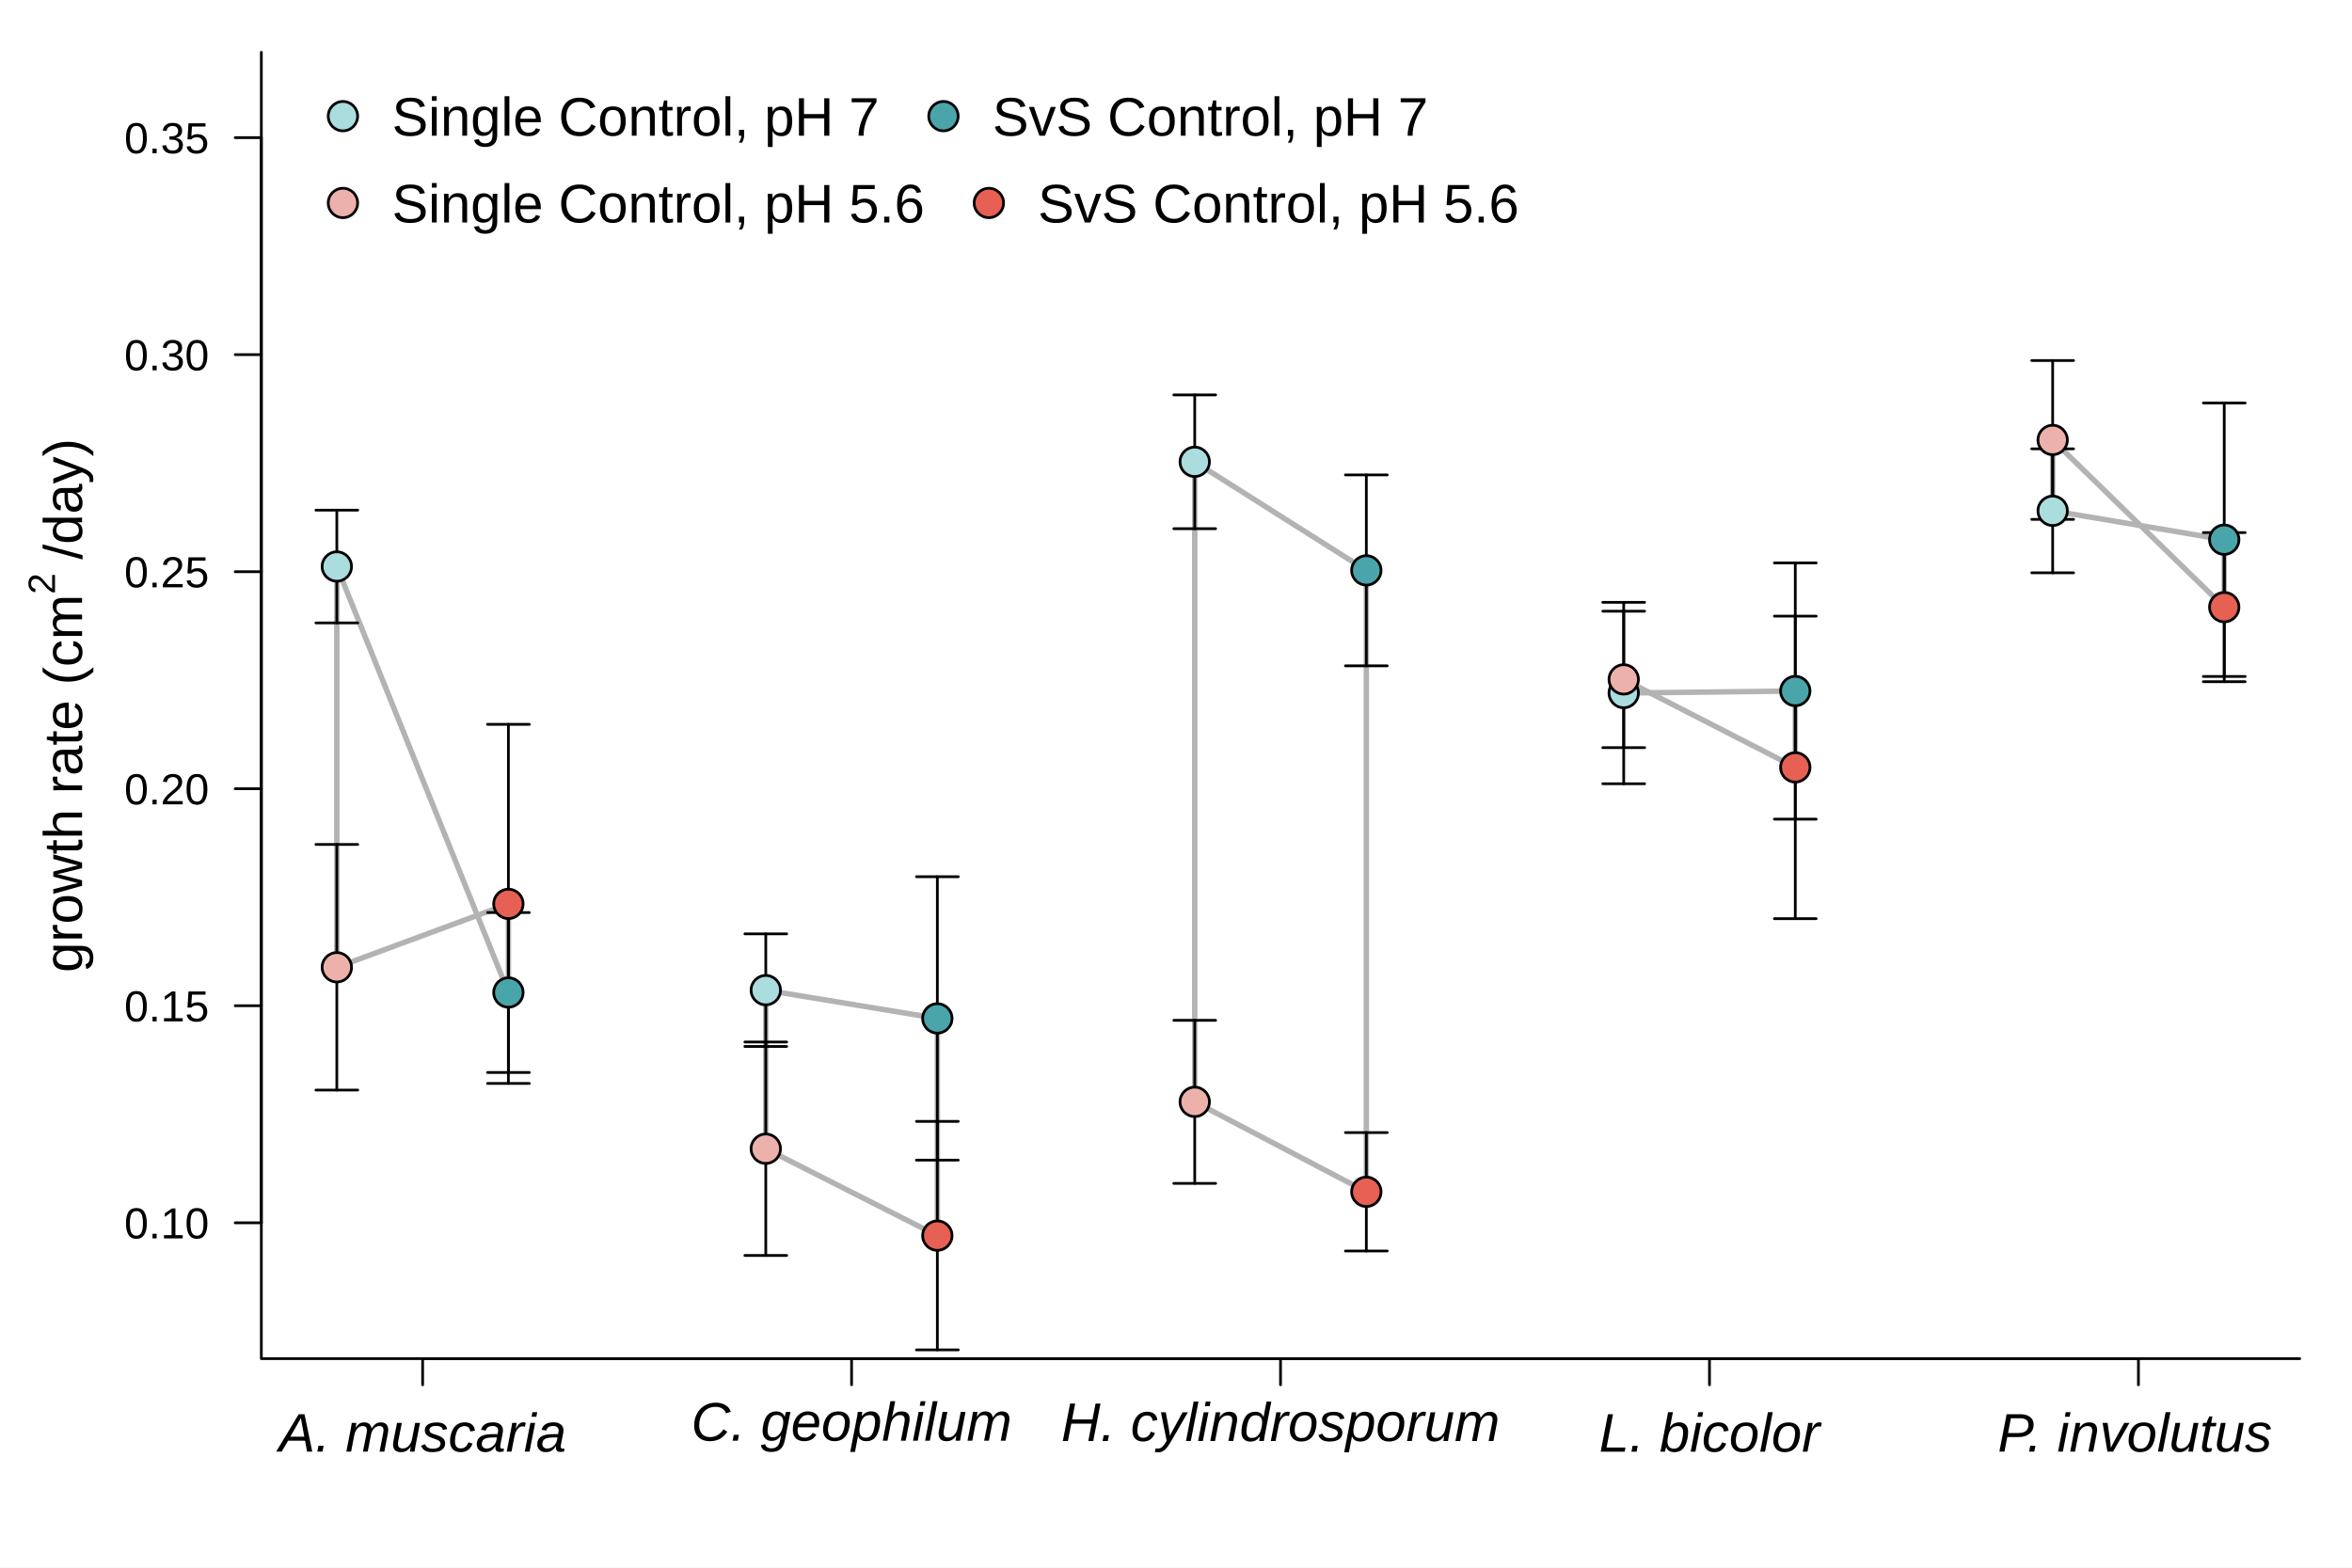
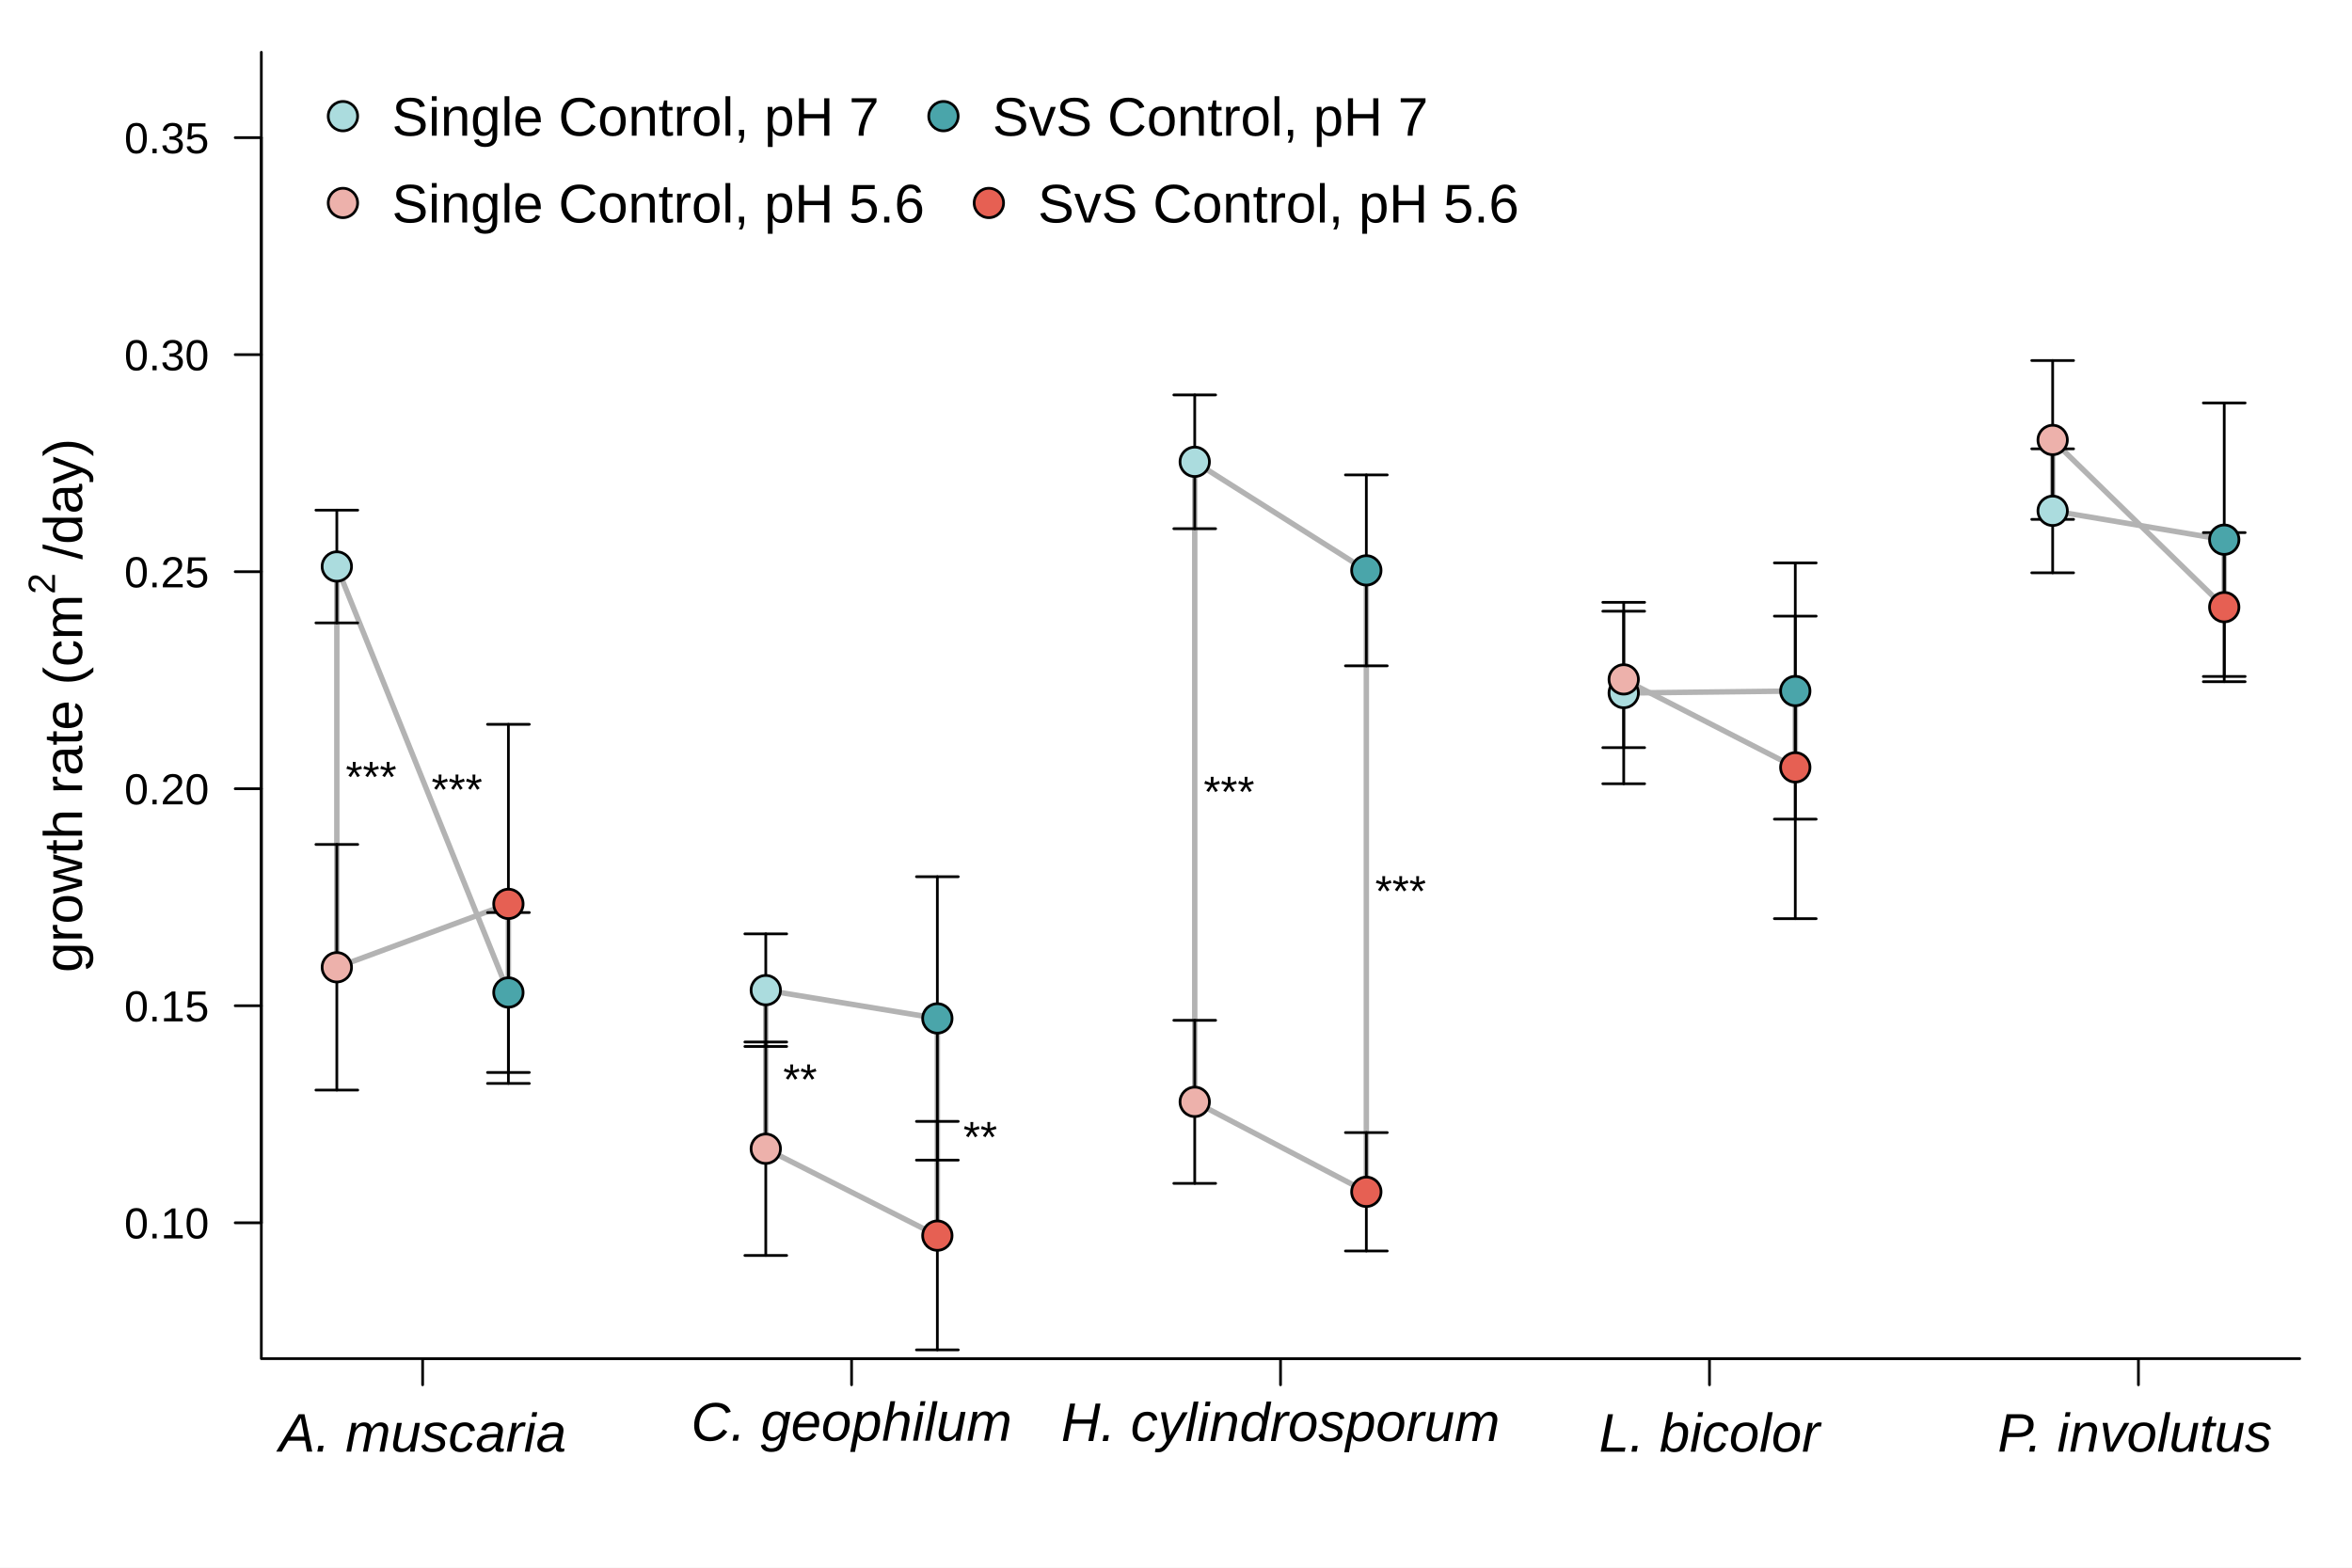
<svg xmlns="http://www.w3.org/2000/svg" class="svglite" width="648.00pt" height="432.00pt" viewBox="0 0 648.00 432.00">
  <defs>
    <style type="text/css">
    .svglite line, .svglite polyline, .svglite polygon, .svglite path, .svglite rect, .svglite circle {
      fill: none;
      stroke: #000000;
      stroke-linecap: round;
      stroke-linejoin: round;
      stroke-miterlimit: 10.00;
    }
    .svglite text {
      white-space: pre;
    }
  </style>
  </defs>
  <rect width="100%" height="100%" style="stroke: none; fill: #FFFFFF;" />
  <defs>
    <clipPath id="cpMC4wMHw2NDguMDB8MC4wMHw0MzIuMDA=">
      <rect x="0.00" y="0.00" width="648.00" height="432.00" />
    </clipPath>
  </defs>
  <g clip-path="url(#cpMC4wMHw2NDguMDB8MC4wMHw0MzIuMDA=)">
    <line x1="72.00" y1="336.96" x2="72.00" y2="37.93" style="stroke-width: 0.75;" />
    <line x1="72.00" y1="336.96" x2="64.80" y2="336.96" style="stroke-width: 0.75;" />
    <line x1="72.00" y1="277.15" x2="64.80" y2="277.15" style="stroke-width: 0.75;" />
    <line x1="72.00" y1="217.35" x2="64.80" y2="217.35" style="stroke-width: 0.75;" />
    <line x1="72.00" y1="157.54" x2="64.80" y2="157.54" style="stroke-width: 0.75;" />
    <line x1="72.00" y1="97.73" x2="64.80" y2="97.73" style="stroke-width: 0.75;" />
    <line x1="72.00" y1="37.93" x2="64.80" y2="37.93" style="stroke-width: 0.75;" />
    <text x="57.60" y="341.26" text-anchor="end" style="font-size: 12.00px; font-family: &quot;Arial&quot;;" textLength="23.36px" lengthAdjust="spacingAndGlyphs">0.10</text>
    <text x="57.60" y="281.46" text-anchor="end" style="font-size: 12.00px; font-family: &quot;Arial&quot;;" textLength="23.36px" lengthAdjust="spacingAndGlyphs">0.15</text>
    <text x="57.60" y="221.65" text-anchor="end" style="font-size: 12.00px; font-family: &quot;Arial&quot;;" textLength="23.36px" lengthAdjust="spacingAndGlyphs">0.20</text>
    <text x="57.60" y="161.84" text-anchor="end" style="font-size: 12.00px; font-family: &quot;Arial&quot;;" textLength="23.36px" lengthAdjust="spacingAndGlyphs">0.25</text>
    <text x="57.60" y="102.04" text-anchor="end" style="font-size: 12.00px; font-family: &quot;Arial&quot;;" textLength="23.36px" lengthAdjust="spacingAndGlyphs">0.30</text>
    <text x="57.60" y="42.23" text-anchor="end" style="font-size: 12.00px; font-family: &quot;Arial&quot;;" textLength="23.36px" lengthAdjust="spacingAndGlyphs">0.35</text>
    <polyline points="72.00,14.40 72.00,374.40 633.60,374.40 " style="stroke-width: 0.75;" />
    <text transform="translate(22.61,267.98) rotate(-90)" style="font-size: 15.00px; font-family: &quot;Arial&quot;;" textLength="104.22px" lengthAdjust="spacingAndGlyphs">growth rate (cm</text>
    <text transform="translate(15.15,163.76) rotate(-90)" style="font-size: 10.50px; font-family: &quot;Arial&quot;;" textLength="5.84px" lengthAdjust="spacingAndGlyphs">2</text>
    <text transform="translate(22.61,157.92) rotate(-90)" style="font-size: 15.00px; font-family: &quot;Symbol&quot;;" textLength="3.75px" lengthAdjust="spacingAndGlyphs"> </text>
    <text transform="translate(22.61,154.17) rotate(-90)" style="font-size: 15.00px; font-family: &quot;Arial&quot;;" textLength="33.36px" lengthAdjust="spacingAndGlyphs">/day)</text>
  </g>
  <defs>
    <clipPath id="cpNzIuMDB8NjMzLjYwfDE0LjQwfDM3NC40MA==">
      <rect x="72.00" y="14.40" width="561.60" height="360.00" />
    </clipPath>
  </defs>
  <g clip-path="url(#cpNzIuMDB8NjMzLjYwfDE0LjQwfDM3NC40MA==)">
    <line x1="140.07" y1="273.50" x2="92.80" y2="156.11" style="stroke-width: 1.50; stroke: #B3B3B3;" />
    <line x1="258.25" y1="280.64" x2="210.98" y2="272.85" style="stroke-width: 1.50; stroke: #B3B3B3;" />
    <line x1="376.44" y1="157.18" x2="329.16" y2="127.26" style="stroke-width: 1.50; stroke: #B3B3B3;" />
    <line x1="494.62" y1="190.42" x2="447.35" y2="190.98" style="stroke-width: 1.50; stroke: #B3B3B3;" />
    <line x1="612.80" y1="148.72" x2="565.53" y2="140.76" style="stroke-width: 1.50; stroke: #B3B3B3;" />
    <line x1="140.07" y1="249.08" x2="92.80" y2="266.55" style="stroke-width: 1.50; stroke: #B3B3B3;" />
    <line x1="258.25" y1="340.50" x2="210.98" y2="316.55" style="stroke-width: 1.50; stroke: #B3B3B3;" />
    <line x1="376.44" y1="328.42" x2="329.16" y2="303.63" style="stroke-width: 1.50; stroke: #B3B3B3;" />
    <line x1="494.62" y1="211.46" x2="447.35" y2="187.22" style="stroke-width: 1.50; stroke: #B3B3B3;" />
    <line x1="612.80" y1="167.31" x2="565.53" y2="121.24" style="stroke-width: 1.50; stroke: #B3B3B3;" />
    <line x1="140.07" y1="249.08" x2="140.07" y2="273.50" style="stroke-width: 1.50; stroke: #B3B3B3;" />
    <line x1="258.25" y1="340.50" x2="258.25" y2="280.64" style="stroke-width: 1.50; stroke: #B3B3B3;" />
    <line x1="376.44" y1="328.42" x2="376.44" y2="157.18" style="stroke-width: 1.50; stroke: #B3B3B3;" />
    <line x1="494.62" y1="211.46" x2="494.62" y2="190.42" style="stroke-width: 1.50; stroke: #B3B3B3;" />
    <line x1="612.80" y1="167.31" x2="612.80" y2="148.72" style="stroke-width: 1.50; stroke: #B3B3B3;" />
    <line x1="92.80" y1="266.55" x2="92.80" y2="156.11" style="stroke-width: 1.50; stroke: #B3B3B3;" />
    <line x1="210.98" y1="316.55" x2="210.98" y2="272.85" style="stroke-width: 1.50; stroke: #B3B3B3;" />
    <line x1="329.16" y1="303.63" x2="329.16" y2="127.26" style="stroke-width: 1.50; stroke: #B3B3B3;" />
    <line x1="447.35" y1="187.22" x2="447.35" y2="190.98" style="stroke-width: 1.50; stroke: #B3B3B3;" />
    <line x1="565.53" y1="121.24" x2="565.53" y2="140.76" style="stroke-width: 1.50; stroke: #B3B3B3;" />
    <line x1="92.80" y1="140.58" x2="92.80" y2="171.65" style="stroke-width: 0.75;" />
    <polyline points="98.56,140.58 92.80,140.58 87.04,140.58 " style="stroke-width: 0.75;" />
    <polyline points="87.04,171.65 92.80,171.65 98.56,171.65 " style="stroke-width: 0.75;" />
    <line x1="140.07" y1="251.47" x2="140.07" y2="295.54" style="stroke-width: 0.75;" />
    <polyline points="145.83,251.47 140.07,251.47 134.31,251.47 " style="stroke-width: 0.75;" />
    <polyline points="134.31,295.54 140.07,295.54 145.83,295.54 " style="stroke-width: 0.75;" />
    <line x1="210.98" y1="257.34" x2="210.98" y2="288.37" style="stroke-width: 0.75;" />
    <polyline points="216.74,257.34 210.98,257.34 205.22,257.34 " style="stroke-width: 0.75;" />
    <polyline points="205.22,288.37 210.98,288.37 216.74,288.37 " style="stroke-width: 0.75;" />
    <line x1="258.25" y1="241.59" x2="258.25" y2="319.69" style="stroke-width: 0.75;" />
    <polyline points="264.01,241.59 258.25,241.59 252.49,241.59 " style="stroke-width: 0.75;" />
    <polyline points="252.49,319.69 258.25,319.69 264.01,319.69 " style="stroke-width: 0.75;" />
    <line x1="329.16" y1="108.83" x2="329.16" y2="145.69" style="stroke-width: 0.75;" />
    <polyline points="334.92,108.83 329.16,108.83 323.40,108.83 " style="stroke-width: 0.75;" />
    <polyline points="323.40,145.69 329.16,145.69 334.92,145.69 " style="stroke-width: 0.75;" />
    <line x1="376.44" y1="130.87" x2="376.44" y2="183.48" style="stroke-width: 0.75;" />
    <polyline points="382.20,130.87 376.44,130.87 370.68,130.87 " style="stroke-width: 0.75;" />
    <polyline points="370.68,183.48 376.44,183.48 382.20,183.48 " style="stroke-width: 0.75;" />
    <line x1="447.35" y1="165.98" x2="447.35" y2="215.97" style="stroke-width: 0.75;" />
    <polyline points="453.11,165.98 447.35,165.98 441.59,165.98 " style="stroke-width: 0.75;" />
    <polyline points="441.59,215.97 447.35,215.97 453.11,215.97 " style="stroke-width: 0.75;" />
    <line x1="494.62" y1="155.12" x2="494.62" y2="225.73" style="stroke-width: 0.75;" />
    <polyline points="500.38,155.12 494.62,155.12 488.86,155.12 " style="stroke-width: 0.75;" />
    <polyline points="488.86,225.73 494.62,225.73 500.38,225.73 " style="stroke-width: 0.75;" />
    <line x1="565.53" y1="123.68" x2="565.53" y2="157.84" style="stroke-width: 0.75;" />
    <polyline points="571.29,123.68 565.53,123.68 559.77,123.68 " style="stroke-width: 0.75;" />
    <polyline points="559.77,157.84 565.53,157.84 571.29,157.84 " style="stroke-width: 0.75;" />
    <line x1="612.80" y1="111.04" x2="612.80" y2="186.41" style="stroke-width: 0.75;" />
    <polyline points="618.56,111.04 612.80,111.04 607.04,111.04 " style="stroke-width: 0.75;" />
    <polyline points="607.04,186.41 612.80,186.41 618.56,186.41 " style="stroke-width: 0.75;" />
    <line x1="92.80" y1="232.70" x2="92.80" y2="300.39" style="stroke-width: 0.75;" />
    <polyline points="98.56,232.70 92.80,232.70 87.04,232.70 " style="stroke-width: 0.75;" />
    <polyline points="87.04,300.39 92.80,300.39 98.56,300.39 " style="stroke-width: 0.75;" />
    <line x1="140.07" y1="199.60" x2="140.07" y2="298.56" style="stroke-width: 0.75;" />
    <polyline points="145.83,199.60 140.07,199.60 134.31,199.60 " style="stroke-width: 0.75;" />
    <polyline points="134.31,298.56 140.07,298.56 145.83,298.56 " style="stroke-width: 0.75;" />
    <line x1="210.98" y1="287.14" x2="210.98" y2="345.96" style="stroke-width: 0.75;" />
    <polyline points="216.74,287.14 210.98,287.14 205.22,287.14 " style="stroke-width: 0.75;" />
    <polyline points="205.22,345.96 210.98,345.96 216.74,345.96 " style="stroke-width: 0.75;" />
    <line x1="258.25" y1="309.02" x2="258.25" y2="371.98" style="stroke-width: 0.75;" />
    <polyline points="264.01,309.02 258.25,309.02 252.49,309.02 " style="stroke-width: 0.75;" />
    <polyline points="252.49,371.98 258.25,371.98 264.01,371.98 " style="stroke-width: 0.75;" />
    <line x1="329.16" y1="281.16" x2="329.16" y2="326.10" style="stroke-width: 0.75;" />
    <polyline points="334.92,281.16 329.16,281.16 323.40,281.16 " style="stroke-width: 0.75;" />
    <polyline points="323.40,326.10 329.16,326.10 334.92,326.10 " style="stroke-width: 0.75;" />
    <line x1="376.44" y1="312.10" x2="376.44" y2="344.73" style="stroke-width: 0.75;" />
    <polyline points="382.20,312.10 376.44,312.10 370.68,312.10 " style="stroke-width: 0.75;" />
    <polyline points="370.68,344.73 376.44,344.73 382.20,344.73 " style="stroke-width: 0.75;" />
    <line x1="447.35" y1="168.43" x2="447.35" y2="206.02" style="stroke-width: 0.75;" />
    <polyline points="453.11,168.43 447.35,168.43 441.59,168.43 " style="stroke-width: 0.75;" />
    <polyline points="441.59,206.02 447.35,206.02 453.11,206.02 " style="stroke-width: 0.75;" />
    <line x1="494.62" y1="169.78" x2="494.62" y2="253.15" style="stroke-width: 0.75;" />
    <polyline points="500.38,169.78 494.62,169.78 488.86,169.78 " style="stroke-width: 0.75;" />
    <polyline points="488.86,253.15 494.62,253.15 500.38,253.15 " style="stroke-width: 0.75;" />
    <line x1="565.53" y1="99.35" x2="565.53" y2="143.12" style="stroke-width: 0.75;" />
    <polyline points="571.29,99.35 565.53,99.35 559.77,99.35 " style="stroke-width: 0.75;" />
    <polyline points="559.77,143.12 565.53,143.12 571.29,143.12 " style="stroke-width: 0.75;" />
    <line x1="612.80" y1="146.77" x2="612.80" y2="187.85" style="stroke-width: 0.75;" />
    <polyline points="618.56,146.77 612.80,146.77 607.04,146.77 " style="stroke-width: 0.75;" />
    <polyline points="607.04,187.85 612.80,187.85 618.56,187.85 " style="stroke-width: 0.75;" />
    <circle cx="92.80" cy="156.11" r="4.05" style="stroke-width: 0.75; fill: #ABDCDE;" />
    <circle cx="140.07" cy="273.50" r="4.05" style="stroke-width: 0.75; fill: #4AA5AA;" />
    <circle cx="210.98" cy="272.85" r="4.05" style="stroke-width: 0.75; fill: #ABDCDE;" />
    <circle cx="258.25" cy="280.64" r="4.05" style="stroke-width: 0.75; fill: #4AA5AA;" />
    <circle cx="329.16" cy="127.26" r="4.05" style="stroke-width: 0.75; fill: #ABDCDE;" />
    <circle cx="376.44" cy="157.18" r="4.05" style="stroke-width: 0.75; fill: #4AA5AA;" />
    <circle cx="447.35" cy="190.98" r="4.05" style="stroke-width: 0.75; fill: #ABDCDE;" />
    <circle cx="494.62" cy="190.42" r="4.05" style="stroke-width: 0.75; fill: #4AA5AA;" />
    <circle cx="565.53" cy="140.76" r="4.05" style="stroke-width: 0.75; fill: #ABDCDE;" />
    <circle cx="612.80" cy="148.72" r="4.05" style="stroke-width: 0.75; fill: #4AA5AA;" />
    <circle cx="92.80" cy="266.55" r="4.05" style="stroke-width: 0.75; fill: #EDB1AB;" />
    <circle cx="140.07" cy="249.08" r="4.05" style="stroke-width: 0.75; fill: #E66053;" />
    <circle cx="210.98" cy="316.55" r="4.05" style="stroke-width: 0.75; fill: #EDB1AB;" />
    <circle cx="258.25" cy="340.50" r="4.05" style="stroke-width: 0.75; fill: #E66053;" />
    <circle cx="329.16" cy="303.63" r="4.05" style="stroke-width: 0.75; fill: #EDB1AB;" />
    <circle cx="376.44" cy="328.42" r="4.05" style="stroke-width: 0.75; fill: #E66053;" />
    <circle cx="447.35" cy="187.22" r="4.05" style="stroke-width: 0.75; fill: #EDB1AB;" />
    <circle cx="494.62" cy="211.46" r="4.05" style="stroke-width: 0.75; fill: #E66053;" />
    <circle cx="565.53" cy="121.24" r="4.05" style="stroke-width: 0.75; fill: #EDB1AB;" />
    <circle cx="612.80" cy="167.31" r="4.05" style="stroke-width: 0.75; fill: #E66053;" />
+     <text x="220.44" y="301.58" text-anchor="middle" style="font-size: 12.00px; font-family: &quot;Arial&quot;;" textLength="9.35px" lengthAdjust="spacingAndGlyphs">**</text>
+     <text x="270.07" y="317.45" text-anchor="middle" style="font-size: 12.00px; font-family: &quot;Arial&quot;;" textLength="9.35px" lengthAdjust="spacingAndGlyphs">**</text>
+     <text x="102.25" y="218.21" text-anchor="middle" style="font-size: 12.00px; font-family: &quot;Arial&quot;;" textLength="14.02px" lengthAdjust="spacingAndGlyphs">***</text>
+     <text x="125.89" y="221.69" text-anchor="middle" style="font-size: 12.00px; font-family: &quot;Arial&quot;;" textLength="14.02px" lengthAdjust="spacingAndGlyphs">***</text>
+     <text x="338.62" y="222.32" text-anchor="middle" style="font-size: 12.00px; font-family: &quot;Arial&quot;;" textLength="14.02px" lengthAdjust="spacingAndGlyphs">***</text>
+     <text x="385.89" y="249.68" text-anchor="middle" style="font-size: 12.00px; font-family: &quot;Arial&quot;;" textLength="14.02px" lengthAdjust="spacingAndGlyphs">***</text>
  </g>
  <g clip-path="url(#cpMC4wMHw2NDguMDB8MC4wMHw0MzIuMDA=)">
    <line x1="116.44" y1="374.40" x2="589.16" y2="374.40" style="stroke-width: 0.75;" />
    <line x1="116.44" y1="374.40" x2="116.44" y2="381.60" style="stroke-width: 0.75;" />
    <line x1="234.62" y1="374.40" x2="234.62" y2="381.60" style="stroke-width: 0.75;" />
    <line x1="352.80" y1="374.40" x2="352.80" y2="381.60" style="stroke-width: 0.75;" />
    <line x1="470.98" y1="374.40" x2="470.98" y2="381.60" style="stroke-width: 0.75;" />
    <line x1="589.16" y1="374.40" x2="589.16" y2="381.60" style="stroke-width: 0.75;" />
    <text x="76.83" y="400.02" style="font-size: 15.00px; font-style: italic; font-family: &quot;Arial&quot;;" textLength="79.21px" lengthAdjust="spacingAndGlyphs">A. muscaria</text>
    <text x="190.42" y="397.00" style="font-size: 15.00px; font-style: italic; font-family: &quot;Arial&quot;;" textLength="88.40px" lengthAdjust="spacingAndGlyphs">C. geophilum</text>
    <text x="292.35" y="397.10" style="font-size: 15.00px; font-style: italic; font-family: &quot;Arial&quot;;" textLength="120.90px" lengthAdjust="spacingAndGlyphs">H. cylindrosporum</text>
    <text x="440.54" y="400.03" style="font-size: 15.00px; font-style: italic; font-family: &quot;Arial&quot;;" textLength="60.88px" lengthAdjust="spacingAndGlyphs">L. bicolor</text>
    <text x="550.38" y="400.02" style="font-size: 15.00px; font-style: italic; font-family: &quot;Arial&quot;;" textLength="77.57px" lengthAdjust="spacingAndGlyphs">P. involutus</text>
  </g>
  <g clip-path="url(#cpNzIuMDB8NjMzLjYwfDE0LjQwfDM3NC40MA==)">
    <circle cx="94.48" cy="55.93" r="4.05" style="stroke-width: 0.75; fill: #EDB1AB;" />
    <circle cx="272.44" cy="55.93" r="4.05" style="stroke-width: 0.75; fill: #E66053;" />
    <text x="107.98" y="61.31" style="font-size: 15.00px; font-family: &quot;Arial&quot;;" textLength="150.96px" lengthAdjust="spacingAndGlyphs">Single Control, pH 5.6 </text>
    <text x="285.94" y="61.31" style="font-size: 15.00px; font-family: &quot;Arial&quot;;" textLength="132.60px" lengthAdjust="spacingAndGlyphs">SvS Control, pH 5.6</text>
    <circle cx="94.48" cy="32.01" r="4.05" style="stroke-width: 0.75; fill: #ABDCDE;" />
    <circle cx="259.93" cy="32.01" r="4.05" style="stroke-width: 0.75; fill: #4AA5AA;" />
    <text x="107.98" y="37.39" style="font-size: 15.00px; font-family: &quot;Arial&quot;;" textLength="138.45px" lengthAdjust="spacingAndGlyphs">Single Control, pH 7 </text>
    <text x="273.43" y="37.39" style="font-size: 15.00px; font-family: &quot;Arial&quot;;" textLength="120.09px" lengthAdjust="spacingAndGlyphs">SvS Control, pH 7</text>
  </g>
</svg>
